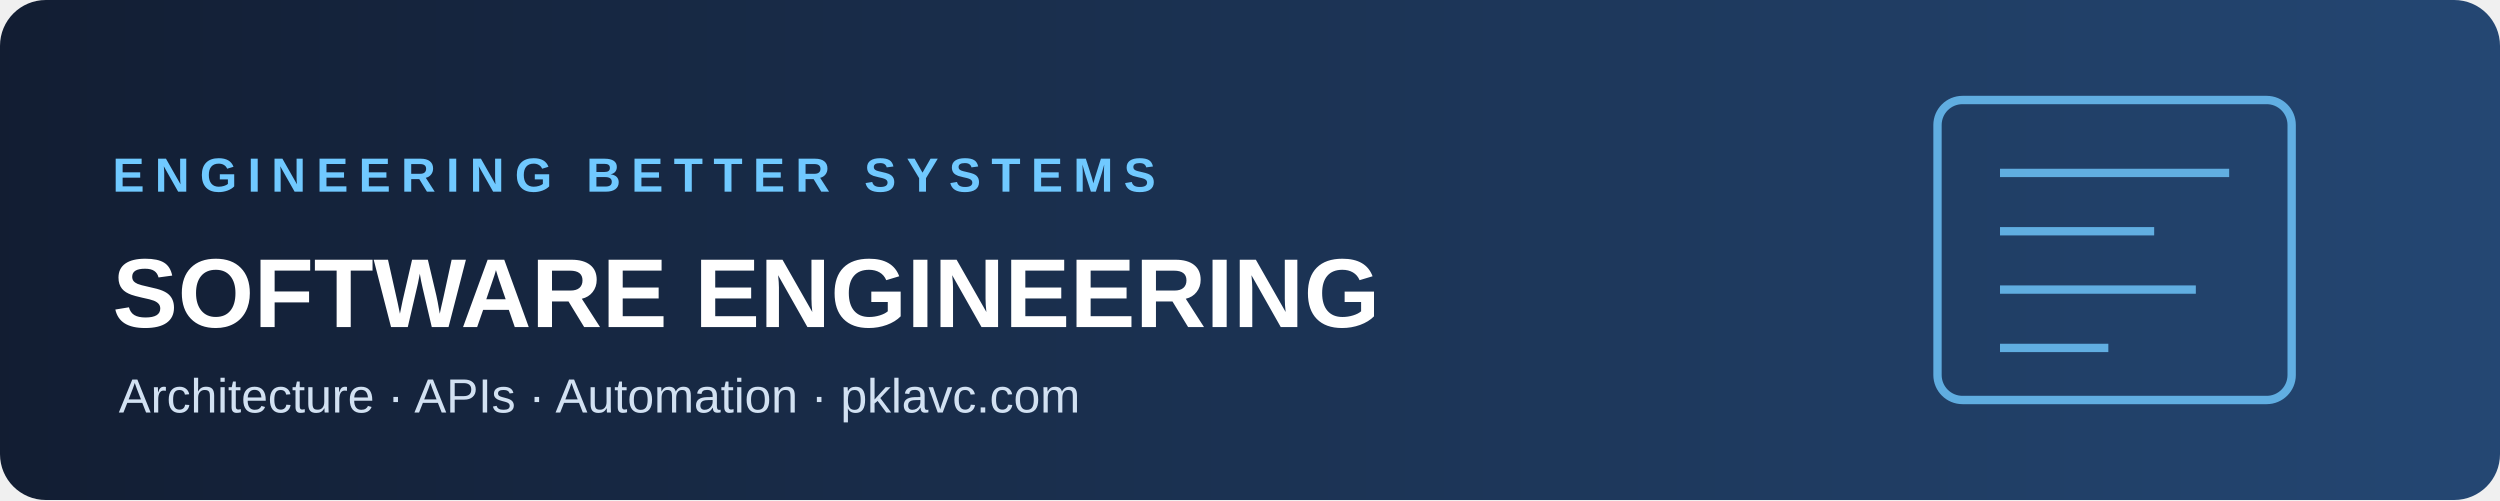
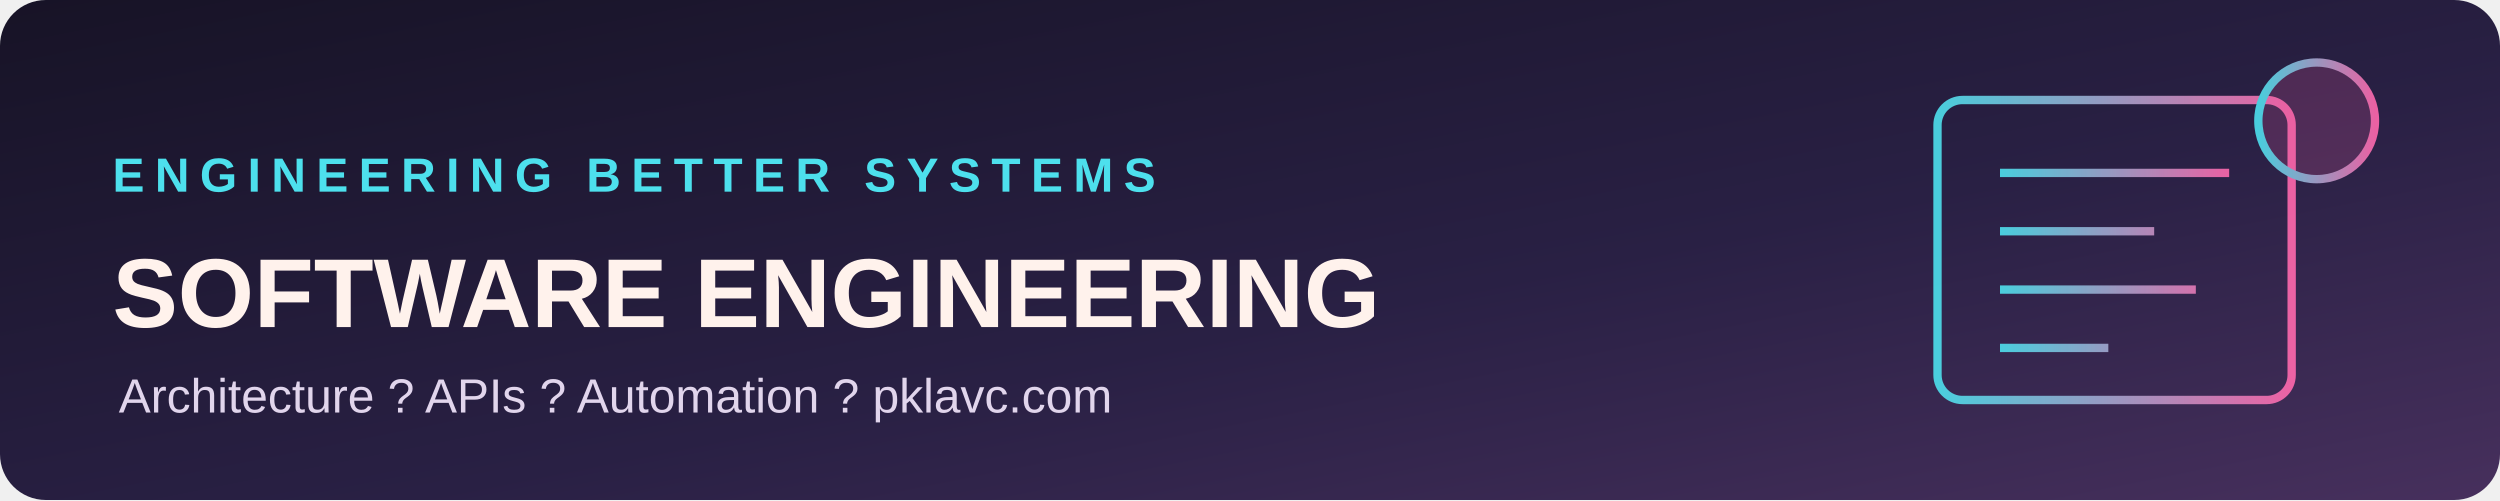
- <svg xmlns="http://www.w3.org/2000/svg" viewBox="0 0 1200 240">
+ <svg xmlns="http://www.w3.org/2000/svg" viewBox="0 0 1200 240" role="img" aria-labelledby="title desc">
  <defs>
-     <linearGradient id="b">
-       <stop stop-color="#121d32" />
-       <stop offset="1" stop-color="#244773" />
+     <linearGradient id="bg" x2="1" y2="1">
+       <stop stop-color="#171326" />
+       <stop offset=".58" stop-color="#292044" />
+       <stop offset="1" stop-color="#47305d" />
+     </linearGradient>
+     <linearGradient id="line" x2="1">
+       <stop stop-color="#4de0ed" />
+       <stop offset="1" stop-color="#ff68ad" />
    </linearGradient>
  </defs>
-   <rect width="1200" height="240" rx="22" fill="url(#b)" />
-   <g fill="none" stroke="#70c9ff" stroke-width="4" opacity=".8">
+   <rect width="1200" height="240" rx="22" fill="url(#bg)" />
+   <g fill="none" stroke="url(#line)" stroke-width="4" opacity=".9">
    <rect x="930" y="48" width="170" height="144" rx="12" />
    <path d="M960 83h110M960 111h74M960 139h94M960 167h52" />
+     <circle cx="1112" cy="58" r="28" fill="#ff68ad" fill-opacity=".2" />
  </g>
-   <text x="54" y="92" fill="#70c9ff" font-family="Arial,sans-serif" font-weight="700" font-size="23" letter-spacing="5">ENGINEERING BETTER SYSTEMS</text>
-   <text x="54" y="157" fill="#fff" font-family="Arial,sans-serif" font-weight="700" font-size="47">SOFTWARE ENGINEERING</text>
-   <text x="57" y="198" fill="#d2e1f2" font-family="Arial,sans-serif" font-size="23">Architecture · APIs · Automation · pklavc.com</text>
+   <text x="54" y="92" fill="#4de0ed" font-family="Arial,sans-serif" font-weight="700" font-size="23" letter-spacing="5">ENGINEERING BETTER SYSTEMS</text>
+   <text x="54" y="157" fill="#fff2ec" font-family="Arial,sans-serif" font-weight="700" font-size="47">SOFTWARE ENGINEERING</text>
+   <text x="57" y="198" fill="#e1d5ec" font-family="Arial,sans-serif" font-size="23">Architecture ? APIs ? Automation ? pklavc.com</text>
</svg>
